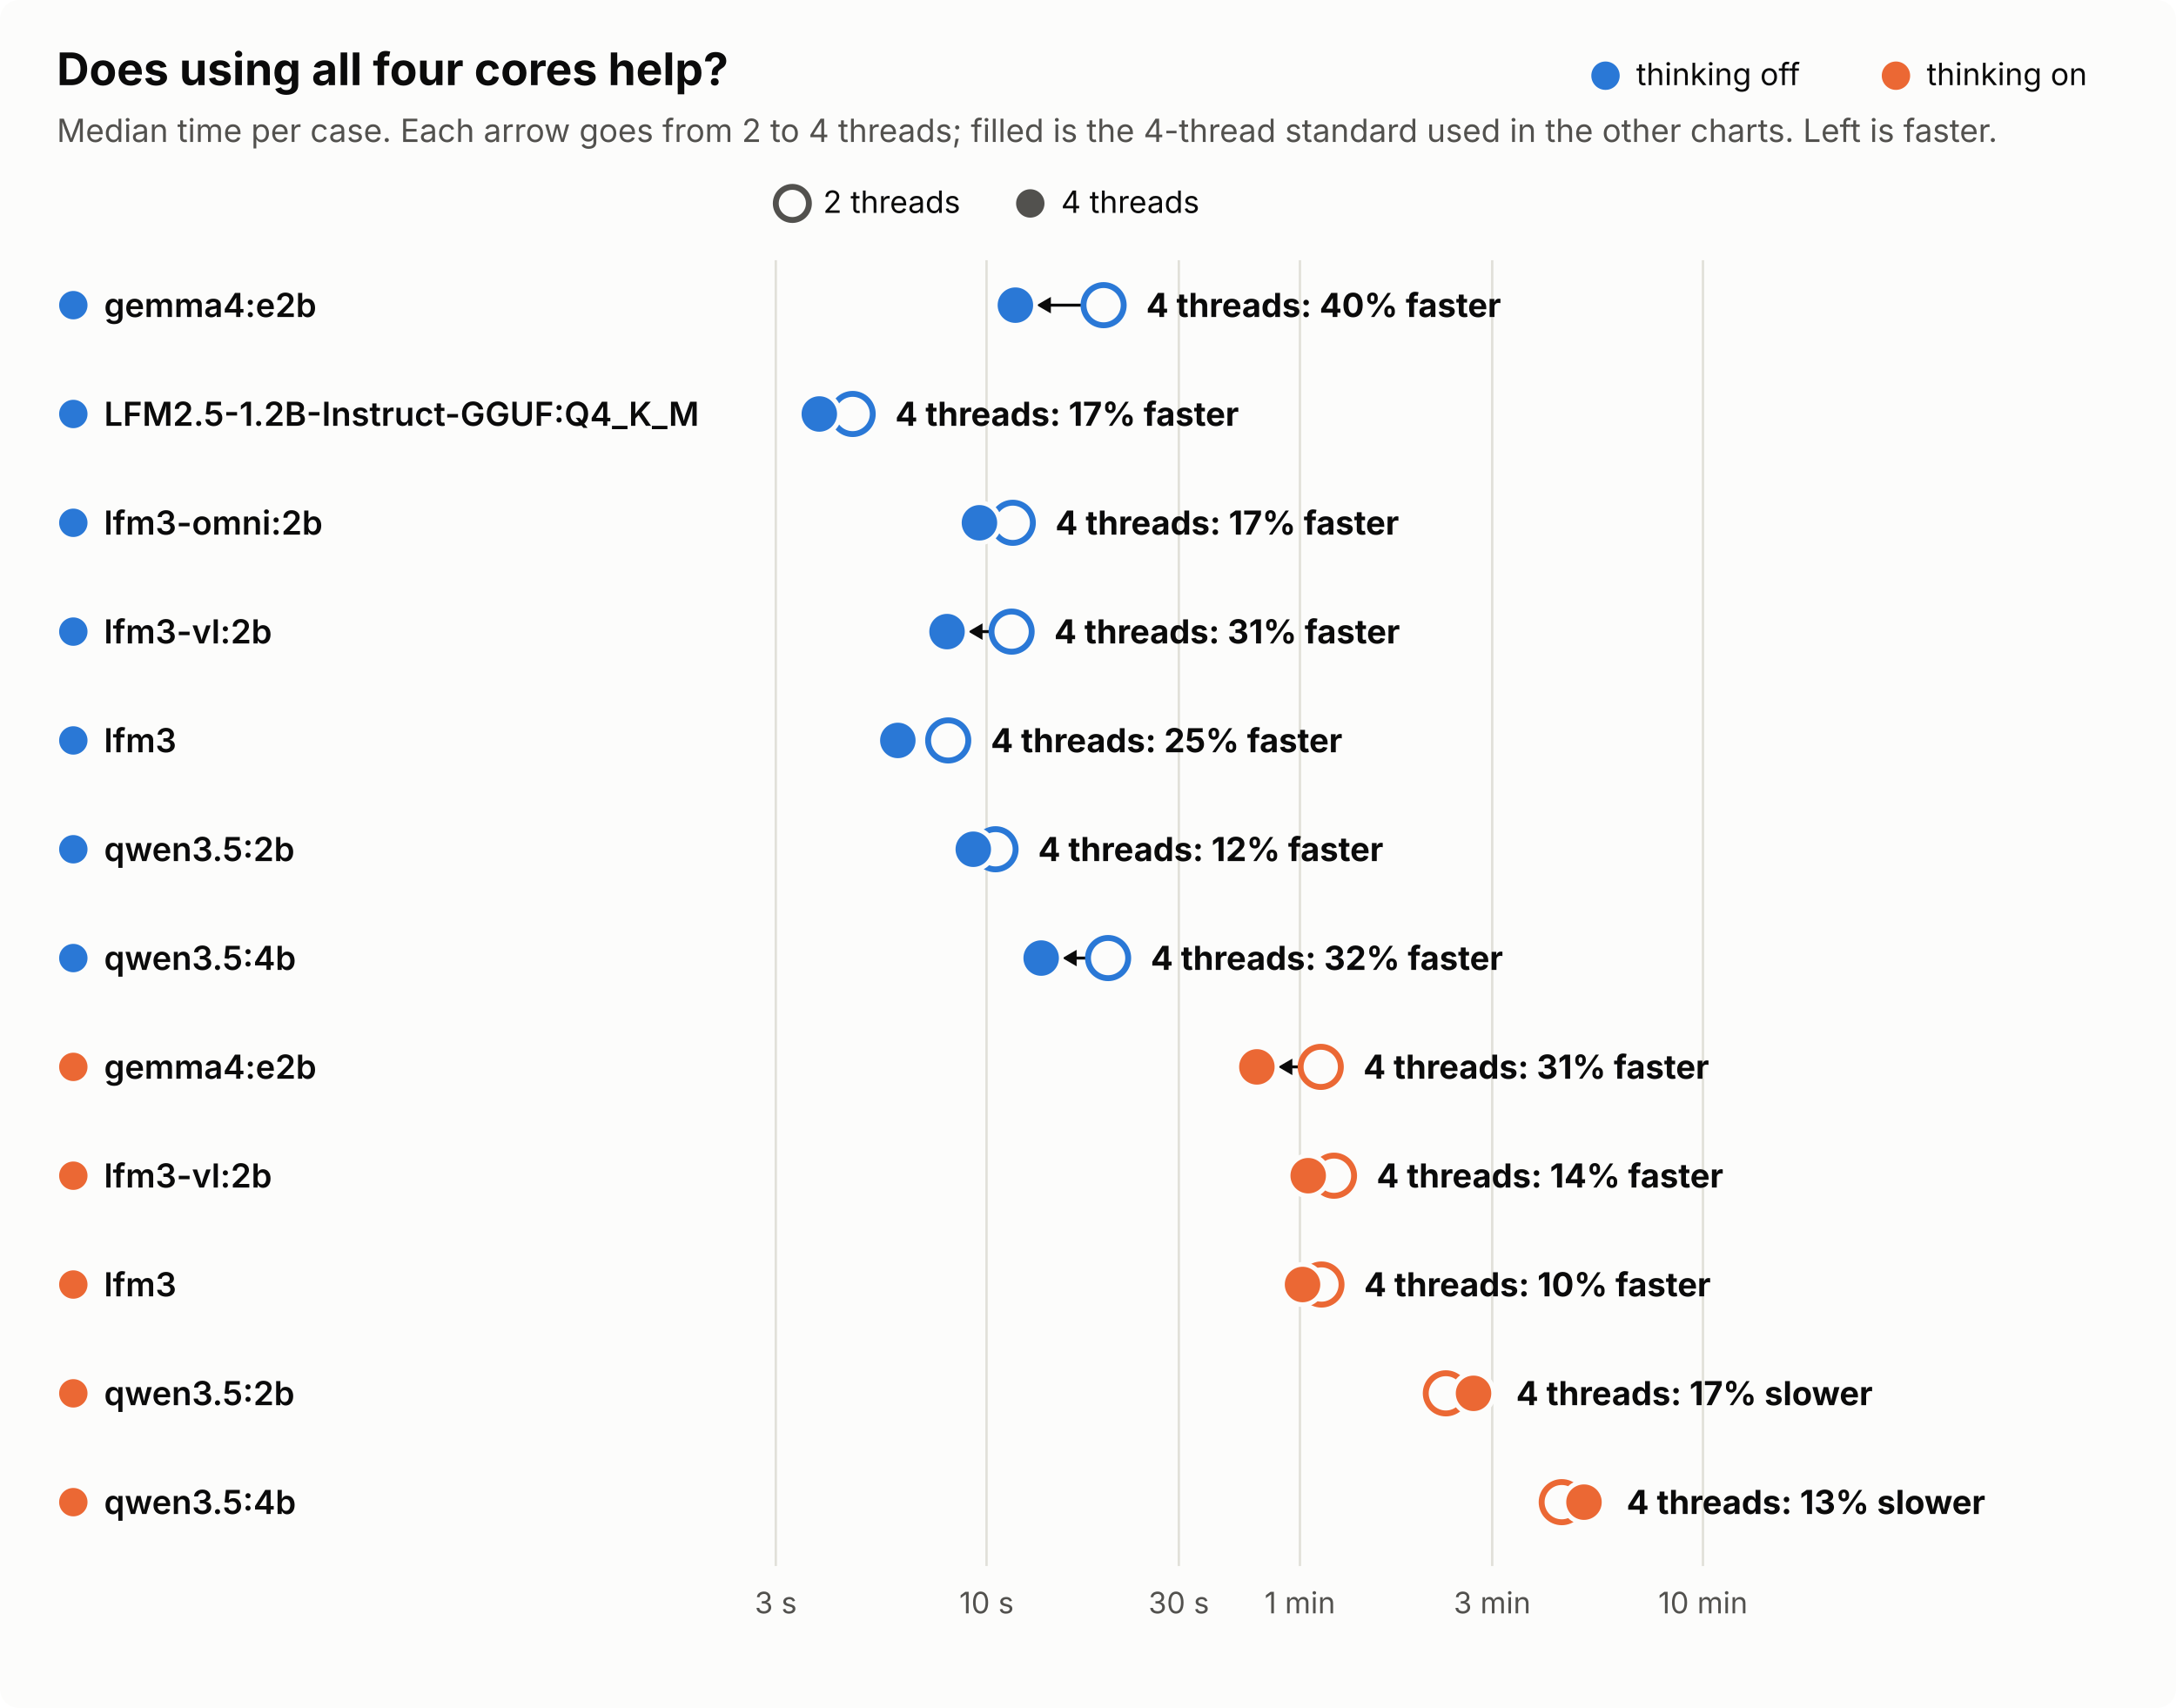
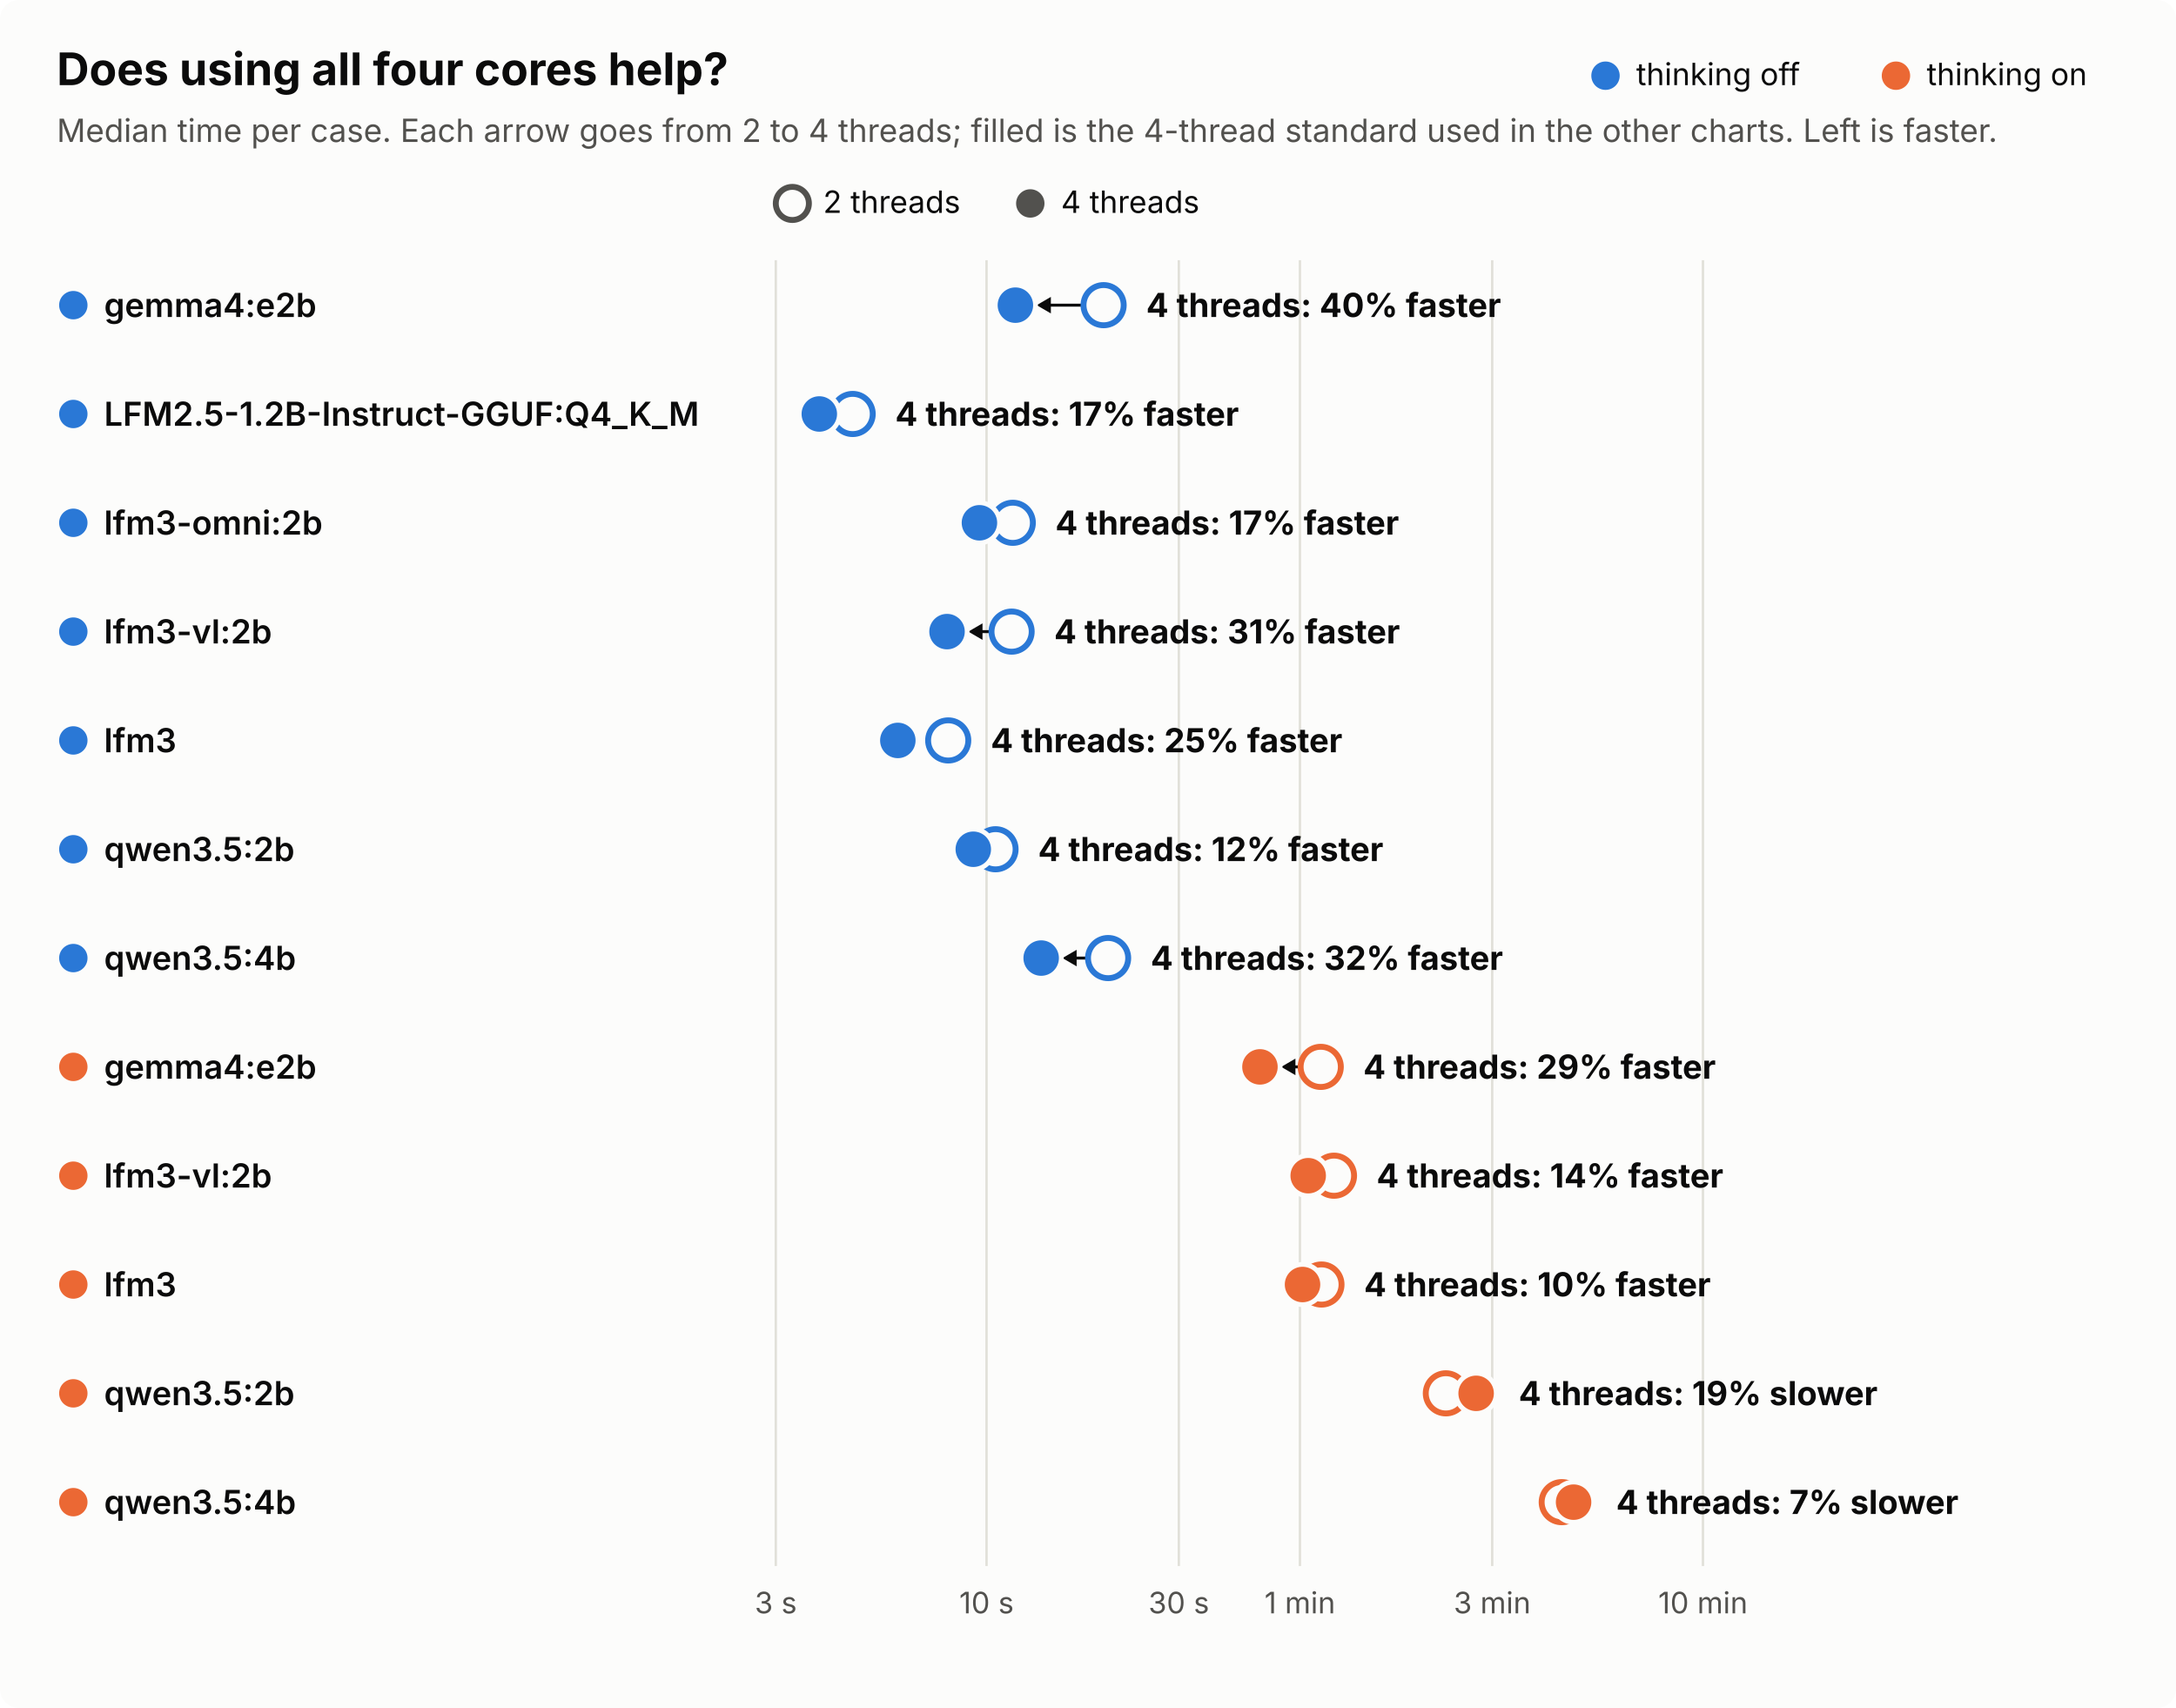
<svg xmlns="http://www.w3.org/2000/svg" width="920" height="722" viewBox="0 0 920 722" role="img" aria-label="Does using all four cores help?">
  <rect width="920" height="722" rx="8" fill="#fcfcfb" />
  <text x="24.0" y="36.0" font-size="19" font-weight="700" text-anchor="start" fill="#0b0b0b" font-family="system-ui, -apple-system, Segoe UI, sans-serif">Does using all four cores help?</text>
  <text x="24.0" y="60.0" font-size="13.5" font-weight="normal" text-anchor="start" fill="#52514e" font-family="system-ui, -apple-system, Segoe UI, sans-serif">Median time per case. Each arrow goes from 2 to 4 threads; filled is the 4-thread standard used in the other charts. Left is faster.</text>
  <circle cx="335.0" cy="86.0" r="7" fill="#fcfcfb" stroke="#52514e" stroke-width="2.5" />
  <text x="348.0" y="90.0" font-size="13" font-weight="normal" text-anchor="start" fill="#0b0b0b" font-family="system-ui, -apple-system, Segoe UI, sans-serif">2 threads</text>
  <circle cx="435.6" cy="86.0" r="7" fill="#52514e" stroke="#fcfcfb" stroke-width="2" />
  <text x="448.6" y="90.0" font-size="13" font-weight="normal" text-anchor="start" fill="#0b0b0b" font-family="system-ui, -apple-system, Segoe UI, sans-serif">4 threads</text>
  <circle cx="678.8" cy="32.0" r="7" fill="#2a78d6" stroke="#fcfcfb" stroke-width="2" />
  <text x="691.8" y="36.0" font-size="13" font-weight="normal" text-anchor="start" fill="#0b0b0b" font-family="system-ui, -apple-system, Segoe UI, sans-serif">thinking off</text>
  <circle cx="801.6" cy="32.0" r="7" fill="#eb6834" stroke="#fcfcfb" stroke-width="2" />
  <text x="814.6" y="36.0" font-size="13" font-weight="normal" text-anchor="start" fill="#0b0b0b" font-family="system-ui, -apple-system, Segoe UI, sans-serif">thinking on</text>
  <line x1="328.0" y1="110.0" x2="328.0" y2="662.0" stroke="#e1e0d9" stroke-width="1" />
  <text x="328.0" y="682.0" font-size="12.5" font-weight="normal" text-anchor="middle" fill="#52514e" font-family="system-ui, -apple-system, Segoe UI, sans-serif">3 s</text>
  <line x1="417.1" y1="110.0" x2="417.1" y2="662.0" stroke="#e1e0d9" stroke-width="1" />
  <text x="417.1" y="682.0" font-size="12.5" font-weight="normal" text-anchor="middle" fill="#52514e" font-family="system-ui, -apple-system, Segoe UI, sans-serif">10 s</text>
  <line x1="498.4" y1="110.0" x2="498.4" y2="662.0" stroke="#e1e0d9" stroke-width="1" />
  <text x="498.4" y="682.0" font-size="12.5" font-weight="normal" text-anchor="middle" fill="#52514e" font-family="system-ui, -apple-system, Segoe UI, sans-serif">30 s</text>
  <line x1="549.6" y1="110.0" x2="549.6" y2="662.0" stroke="#e1e0d9" stroke-width="1" />
  <text x="549.6" y="682.0" font-size="12.5" font-weight="normal" text-anchor="middle" fill="#52514e" font-family="system-ui, -apple-system, Segoe UI, sans-serif">1 min</text>
  <line x1="630.9" y1="110.0" x2="630.9" y2="662.0" stroke="#e1e0d9" stroke-width="1" />
  <text x="630.9" y="682.0" font-size="12.5" font-weight="normal" text-anchor="middle" fill="#52514e" font-family="system-ui, -apple-system, Segoe UI, sans-serif">3 min</text>
  <line x1="720.0" y1="110.0" x2="720.0" y2="662.0" stroke="#e1e0d9" stroke-width="1" />
  <text x="720.0" y="682.0" font-size="12.5" font-weight="normal" text-anchor="middle" fill="#52514e" font-family="system-ui, -apple-system, Segoe UI, sans-serif">10 min</text>
  <circle cx="31.0" cy="129.0" r="7" fill="#2a78d6" stroke="#fcfcfb" stroke-width="2" />
  <text x="44.0" y="134.0" font-size="14" font-weight="600" text-anchor="start" fill="#0b0b0b" font-family="system-ui, -apple-system, Segoe UI, sans-serif">gemma4:e2b</text>
  <line x1="458.6" y1="129.0" x2="442.3" y2="129.0" stroke="#0b0b0b" stroke-width="1.25" />
  <path d="M438.3,129.0 l6.0,-3.5 v7 z" fill="#0b0b0b" />
  <circle cx="466.6" cy="129.0" r="8.5" fill="#fcfcfb" stroke="#2a78d6" stroke-width="2.5" />
  <circle cx="429.3" cy="129.0" r="8.5" fill="#2a78d6" stroke="#fcfcfb" stroke-width="2" />
  <text x="484.6" y="134.0" font-size="14" font-weight="700" text-anchor="start" fill="#0b0b0b" font-family="system-ui, -apple-system, Segoe UI, sans-serif">4 threads: 40% faster</text>
  <circle cx="31.0" cy="175.0" r="7" fill="#2a78d6" stroke="#fcfcfb" stroke-width="2" />
  <text x="44.0" y="180.0" font-size="14" font-weight="600" text-anchor="start" fill="#0b0b0b" font-family="system-ui, -apple-system, Segoe UI, sans-serif">LFM2.5-1.2B-Instruct-GGUF:Q4_K_M</text>
  <circle cx="360.5" cy="175.0" r="8.5" fill="#fcfcfb" stroke="#2a78d6" stroke-width="2.5" />
  <circle cx="346.4" cy="175.0" r="8.5" fill="#2a78d6" stroke="#fcfcfb" stroke-width="2" />
  <text x="378.5" y="180.0" font-size="14" font-weight="700" text-anchor="start" fill="#0b0b0b" font-family="system-ui, -apple-system, Segoe UI, sans-serif">4 threads: 17% faster</text>
  <circle cx="31.0" cy="221.0" r="7" fill="#2a78d6" stroke="#fcfcfb" stroke-width="2" />
  <text x="44.0" y="226.0" font-size="14" font-weight="600" text-anchor="start" fill="#0b0b0b" font-family="system-ui, -apple-system, Segoe UI, sans-serif">lfm3-omni:2b</text>
  <circle cx="428.2" cy="221.0" r="8.5" fill="#fcfcfb" stroke="#2a78d6" stroke-width="2.5" />
  <circle cx="414.1" cy="221.0" r="8.5" fill="#2a78d6" stroke="#fcfcfb" stroke-width="2" />
  <text x="446.2" y="226.0" font-size="14" font-weight="700" text-anchor="start" fill="#0b0b0b" font-family="system-ui, -apple-system, Segoe UI, sans-serif">4 threads: 17% faster</text>
  <circle cx="31.0" cy="267.0" r="7" fill="#2a78d6" stroke="#fcfcfb" stroke-width="2" />
  <text x="44.0" y="272.0" font-size="14" font-weight="600" text-anchor="start" fill="#0b0b0b" font-family="system-ui, -apple-system, Segoe UI, sans-serif">lfm3-vl:2b</text>
  <line x1="419.7" y1="267.0" x2="413.4" y2="267.0" stroke="#0b0b0b" stroke-width="1.25" />
  <path d="M409.4,267.0 l6.0,-3.5 v7 z" fill="#0b0b0b" />
  <circle cx="427.7" cy="267.0" r="8.5" fill="#fcfcfb" stroke="#2a78d6" stroke-width="2.5" />
  <circle cx="400.4" cy="267.0" r="8.5" fill="#2a78d6" stroke="#fcfcfb" stroke-width="2" />
  <text x="445.7" y="272.0" font-size="14" font-weight="700" text-anchor="start" fill="#0b0b0b" font-family="system-ui, -apple-system, Segoe UI, sans-serif">4 threads: 31% faster</text>
  <circle cx="31.0" cy="313.0" r="7" fill="#2a78d6" stroke="#fcfcfb" stroke-width="2" />
  <text x="44.0" y="318.0" font-size="14" font-weight="600" text-anchor="start" fill="#0b0b0b" font-family="system-ui, -apple-system, Segoe UI, sans-serif">lfm3</text>
  <circle cx="400.9" cy="313.0" r="8.5" fill="#fcfcfb" stroke="#2a78d6" stroke-width="2.5" />
  <circle cx="379.6" cy="313.0" r="8.5" fill="#2a78d6" stroke="#fcfcfb" stroke-width="2" />
  <text x="418.9" y="318.0" font-size="14" font-weight="700" text-anchor="start" fill="#0b0b0b" font-family="system-ui, -apple-system, Segoe UI, sans-serif">4 threads: 25% faster</text>
  <circle cx="31.0" cy="359.0" r="7" fill="#2a78d6" stroke="#fcfcfb" stroke-width="2" />
  <text x="44.0" y="364.0" font-size="14" font-weight="600" text-anchor="start" fill="#0b0b0b" font-family="system-ui, -apple-system, Segoe UI, sans-serif">qwen3.5:2b</text>
  <circle cx="420.9" cy="359.0" r="8.5" fill="#fcfcfb" stroke="#2a78d6" stroke-width="2.5" />
  <circle cx="411.5" cy="359.0" r="8.5" fill="#2a78d6" stroke="#fcfcfb" stroke-width="2" />
  <text x="438.9" y="364.0" font-size="14" font-weight="700" text-anchor="start" fill="#0b0b0b" font-family="system-ui, -apple-system, Segoe UI, sans-serif">4 threads: 12% faster</text>
  <circle cx="31.0" cy="405.0" r="7" fill="#2a78d6" stroke="#fcfcfb" stroke-width="2" />
  <text x="44.0" y="410.0" font-size="14" font-weight="600" text-anchor="start" fill="#0b0b0b" font-family="system-ui, -apple-system, Segoe UI, sans-serif">qwen3.5:4b</text>
  <line x1="460.5" y1="405.0" x2="453.2" y2="405.0" stroke="#0b0b0b" stroke-width="1.25" />
  <path d="M449.2,405.0 l6.0,-3.5 v7 z" fill="#0b0b0b" />
  <circle cx="468.5" cy="405.0" r="8.5" fill="#fcfcfb" stroke="#2a78d6" stroke-width="2.5" />
  <circle cx="440.2" cy="405.0" r="8.5" fill="#2a78d6" stroke="#fcfcfb" stroke-width="2" />
  <text x="486.5" y="410.0" font-size="14" font-weight="700" text-anchor="start" fill="#0b0b0b" font-family="system-ui, -apple-system, Segoe UI, sans-serif">4 threads: 32% faster</text>
  <circle cx="31.0" cy="451.0" r="7" fill="#eb6834" stroke="#fcfcfb" stroke-width="2" />
  <text x="44.0" y="456.0" font-size="14" font-weight="600" text-anchor="start" fill="#0b0b0b" font-family="system-ui, -apple-system, Segoe UI, sans-serif">gemma4:e2b</text>
-   <line x1="550.4" y1="451.0" x2="544.4" y2="451.0" stroke="#0b0b0b" stroke-width="1.25" />
-   <path d="M540.4,451.0 l6.0,-3.5 v7 z" fill="#0b0b0b" />
+   <line x1="550.4" y1="451.0" x2="545.7" y2="451.0" stroke="#0b0b0b" stroke-width="1.25" />
+   <path d="M541.7,451.0 l6.0,-3.5 v7 z" fill="#0b0b0b" />
  <circle cx="558.4" cy="451.0" r="8.5" fill="#fcfcfb" stroke="#eb6834" stroke-width="2.5" />
-   <circle cx="531.4" cy="451.0" r="8.5" fill="#eb6834" stroke="#fcfcfb" stroke-width="2" />
-   <text x="576.4" y="456.0" font-size="14" font-weight="700" text-anchor="start" fill="#0b0b0b" font-family="system-ui, -apple-system, Segoe UI, sans-serif">4 threads: 31% faster</text>
+   <circle cx="532.7" cy="451.0" r="8.5" fill="#eb6834" stroke="#fcfcfb" stroke-width="2" />
+   <text x="576.4" y="456.0" font-size="14" font-weight="700" text-anchor="start" fill="#0b0b0b" font-family="system-ui, -apple-system, Segoe UI, sans-serif">4 threads: 29% faster</text>
  <circle cx="31.0" cy="497.0" r="7" fill="#eb6834" stroke="#fcfcfb" stroke-width="2" />
  <text x="44.0" y="502.0" font-size="14" font-weight="600" text-anchor="start" fill="#0b0b0b" font-family="system-ui, -apple-system, Segoe UI, sans-serif">lfm3-vl:2b</text>
  <circle cx="564.0" cy="497.0" r="8.5" fill="#fcfcfb" stroke="#eb6834" stroke-width="2.5" />
  <circle cx="553.1" cy="497.0" r="8.5" fill="#eb6834" stroke="#fcfcfb" stroke-width="2" />
  <text x="582.0" y="502.0" font-size="14" font-weight="700" text-anchor="start" fill="#0b0b0b" font-family="system-ui, -apple-system, Segoe UI, sans-serif">4 threads: 14% faster</text>
  <circle cx="31.0" cy="543.0" r="7" fill="#eb6834" stroke="#fcfcfb" stroke-width="2" />
  <text x="44.0" y="548.0" font-size="14" font-weight="600" text-anchor="start" fill="#0b0b0b" font-family="system-ui, -apple-system, Segoe UI, sans-serif">lfm3</text>
  <circle cx="558.7" cy="543.0" r="8.5" fill="#fcfcfb" stroke="#eb6834" stroke-width="2.5" />
  <circle cx="550.7" cy="543.0" r="8.5" fill="#eb6834" stroke="#fcfcfb" stroke-width="2" />
  <text x="576.7" y="548.0" font-size="14" font-weight="700" text-anchor="start" fill="#0b0b0b" font-family="system-ui, -apple-system, Segoe UI, sans-serif">4 threads: 10% faster</text>
  <circle cx="31.0" cy="589.0" r="7" fill="#eb6834" stroke="#fcfcfb" stroke-width="2" />
  <text x="44.0" y="594.0" font-size="14" font-weight="600" text-anchor="start" fill="#0b0b0b" font-family="system-ui, -apple-system, Segoe UI, sans-serif">qwen3.5:2b</text>
  <circle cx="611.3" cy="589.0" r="8.5" fill="#fcfcfb" stroke="#eb6834" stroke-width="2.5" />
-   <circle cx="623.0" cy="589.0" r="8.5" fill="#eb6834" stroke="#fcfcfb" stroke-width="2" />
-   <text x="641.0" y="594.0" font-size="14" font-weight="700" text-anchor="start" fill="#0b0b0b" font-family="system-ui, -apple-system, Segoe UI, sans-serif">4 threads: 17% slower</text>
+   <circle cx="624.1" cy="589.0" r="8.5" fill="#eb6834" stroke="#fcfcfb" stroke-width="2" />
+   <text x="642.1" y="594.0" font-size="14" font-weight="700" text-anchor="start" fill="#0b0b0b" font-family="system-ui, -apple-system, Segoe UI, sans-serif">4 threads: 19% slower</text>
  <circle cx="31.0" cy="635.0" r="7" fill="#eb6834" stroke="#fcfcfb" stroke-width="2" />
  <text x="44.0" y="640.0" font-size="14" font-weight="600" text-anchor="start" fill="#0b0b0b" font-family="system-ui, -apple-system, Segoe UI, sans-serif">qwen3.5:4b</text>
  <circle cx="660.3" cy="635.0" r="8.5" fill="#fcfcfb" stroke="#eb6834" stroke-width="2.5" />
-   <circle cx="669.7" cy="635.0" r="8.5" fill="#eb6834" stroke="#fcfcfb" stroke-width="2" />
-   <text x="687.7" y="640.0" font-size="14" font-weight="700" text-anchor="start" fill="#0b0b0b" font-family="system-ui, -apple-system, Segoe UI, sans-serif">4 threads: 13% slower</text>
+   <circle cx="665.3" cy="635.0" r="8.5" fill="#eb6834" stroke="#fcfcfb" stroke-width="2" />
+   <text x="683.3" y="640.0" font-size="14" font-weight="700" text-anchor="start" fill="#0b0b0b" font-family="system-ui, -apple-system, Segoe UI, sans-serif">4 threads: 7% slower</text>
</svg>
